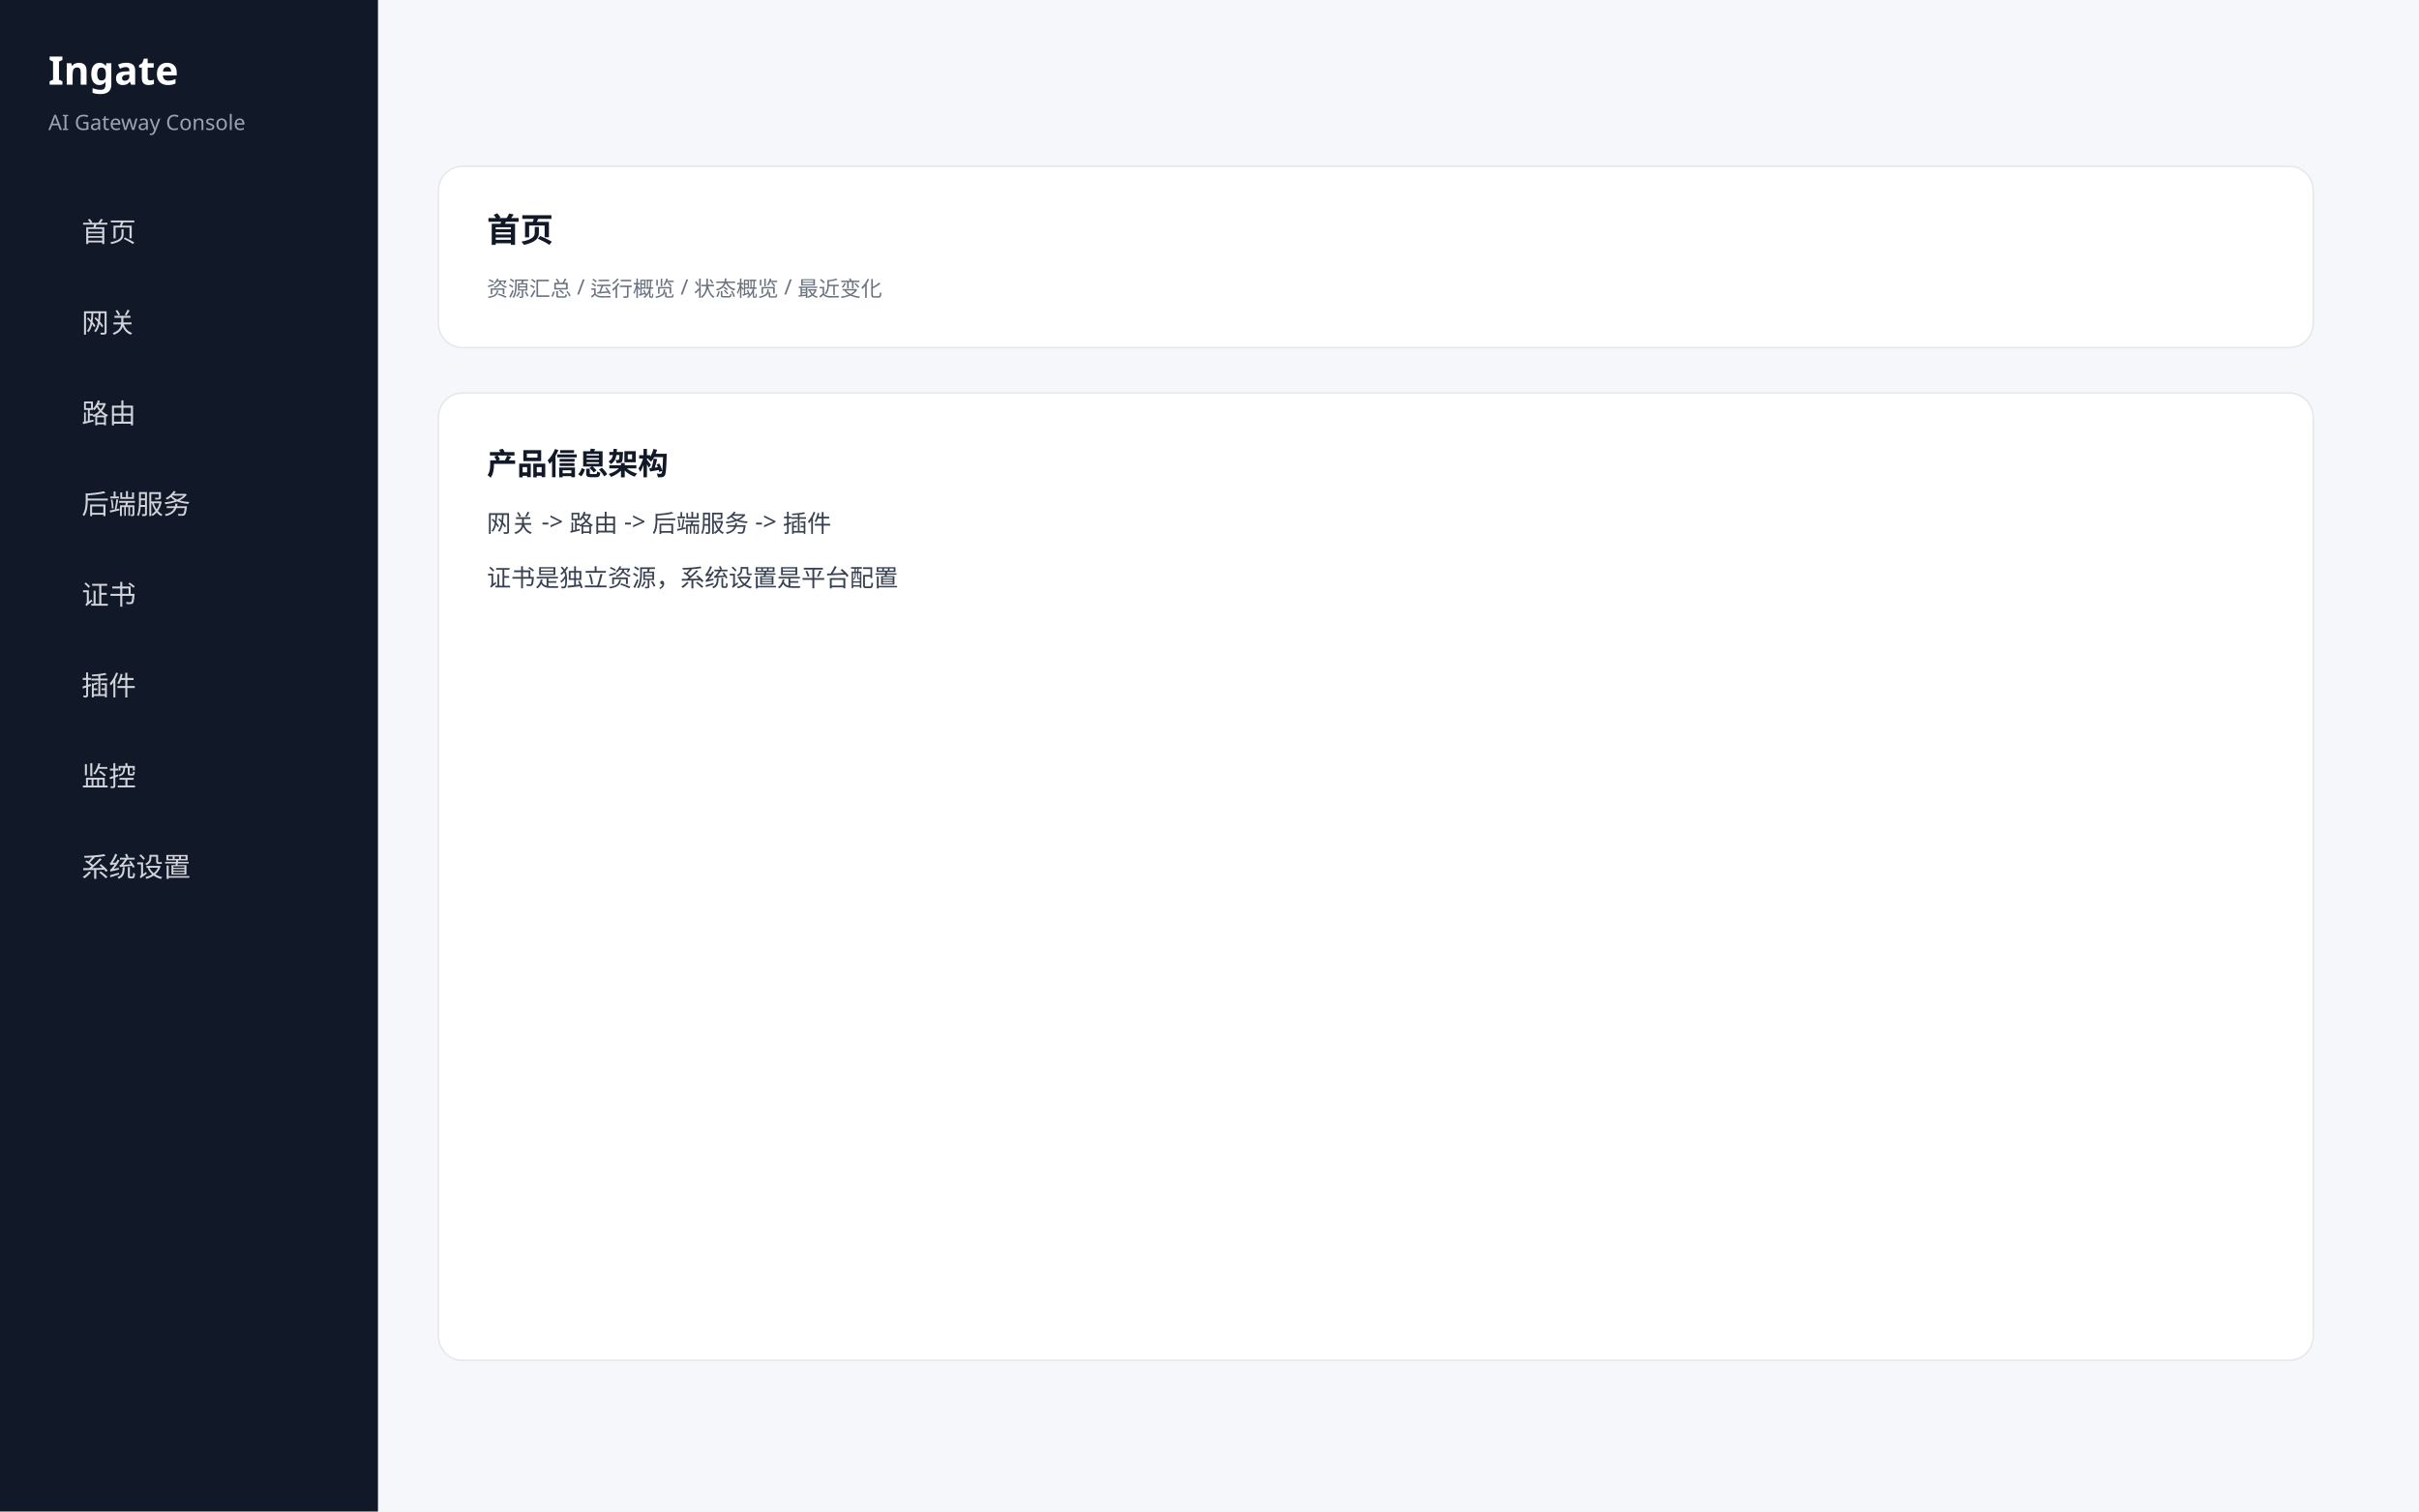
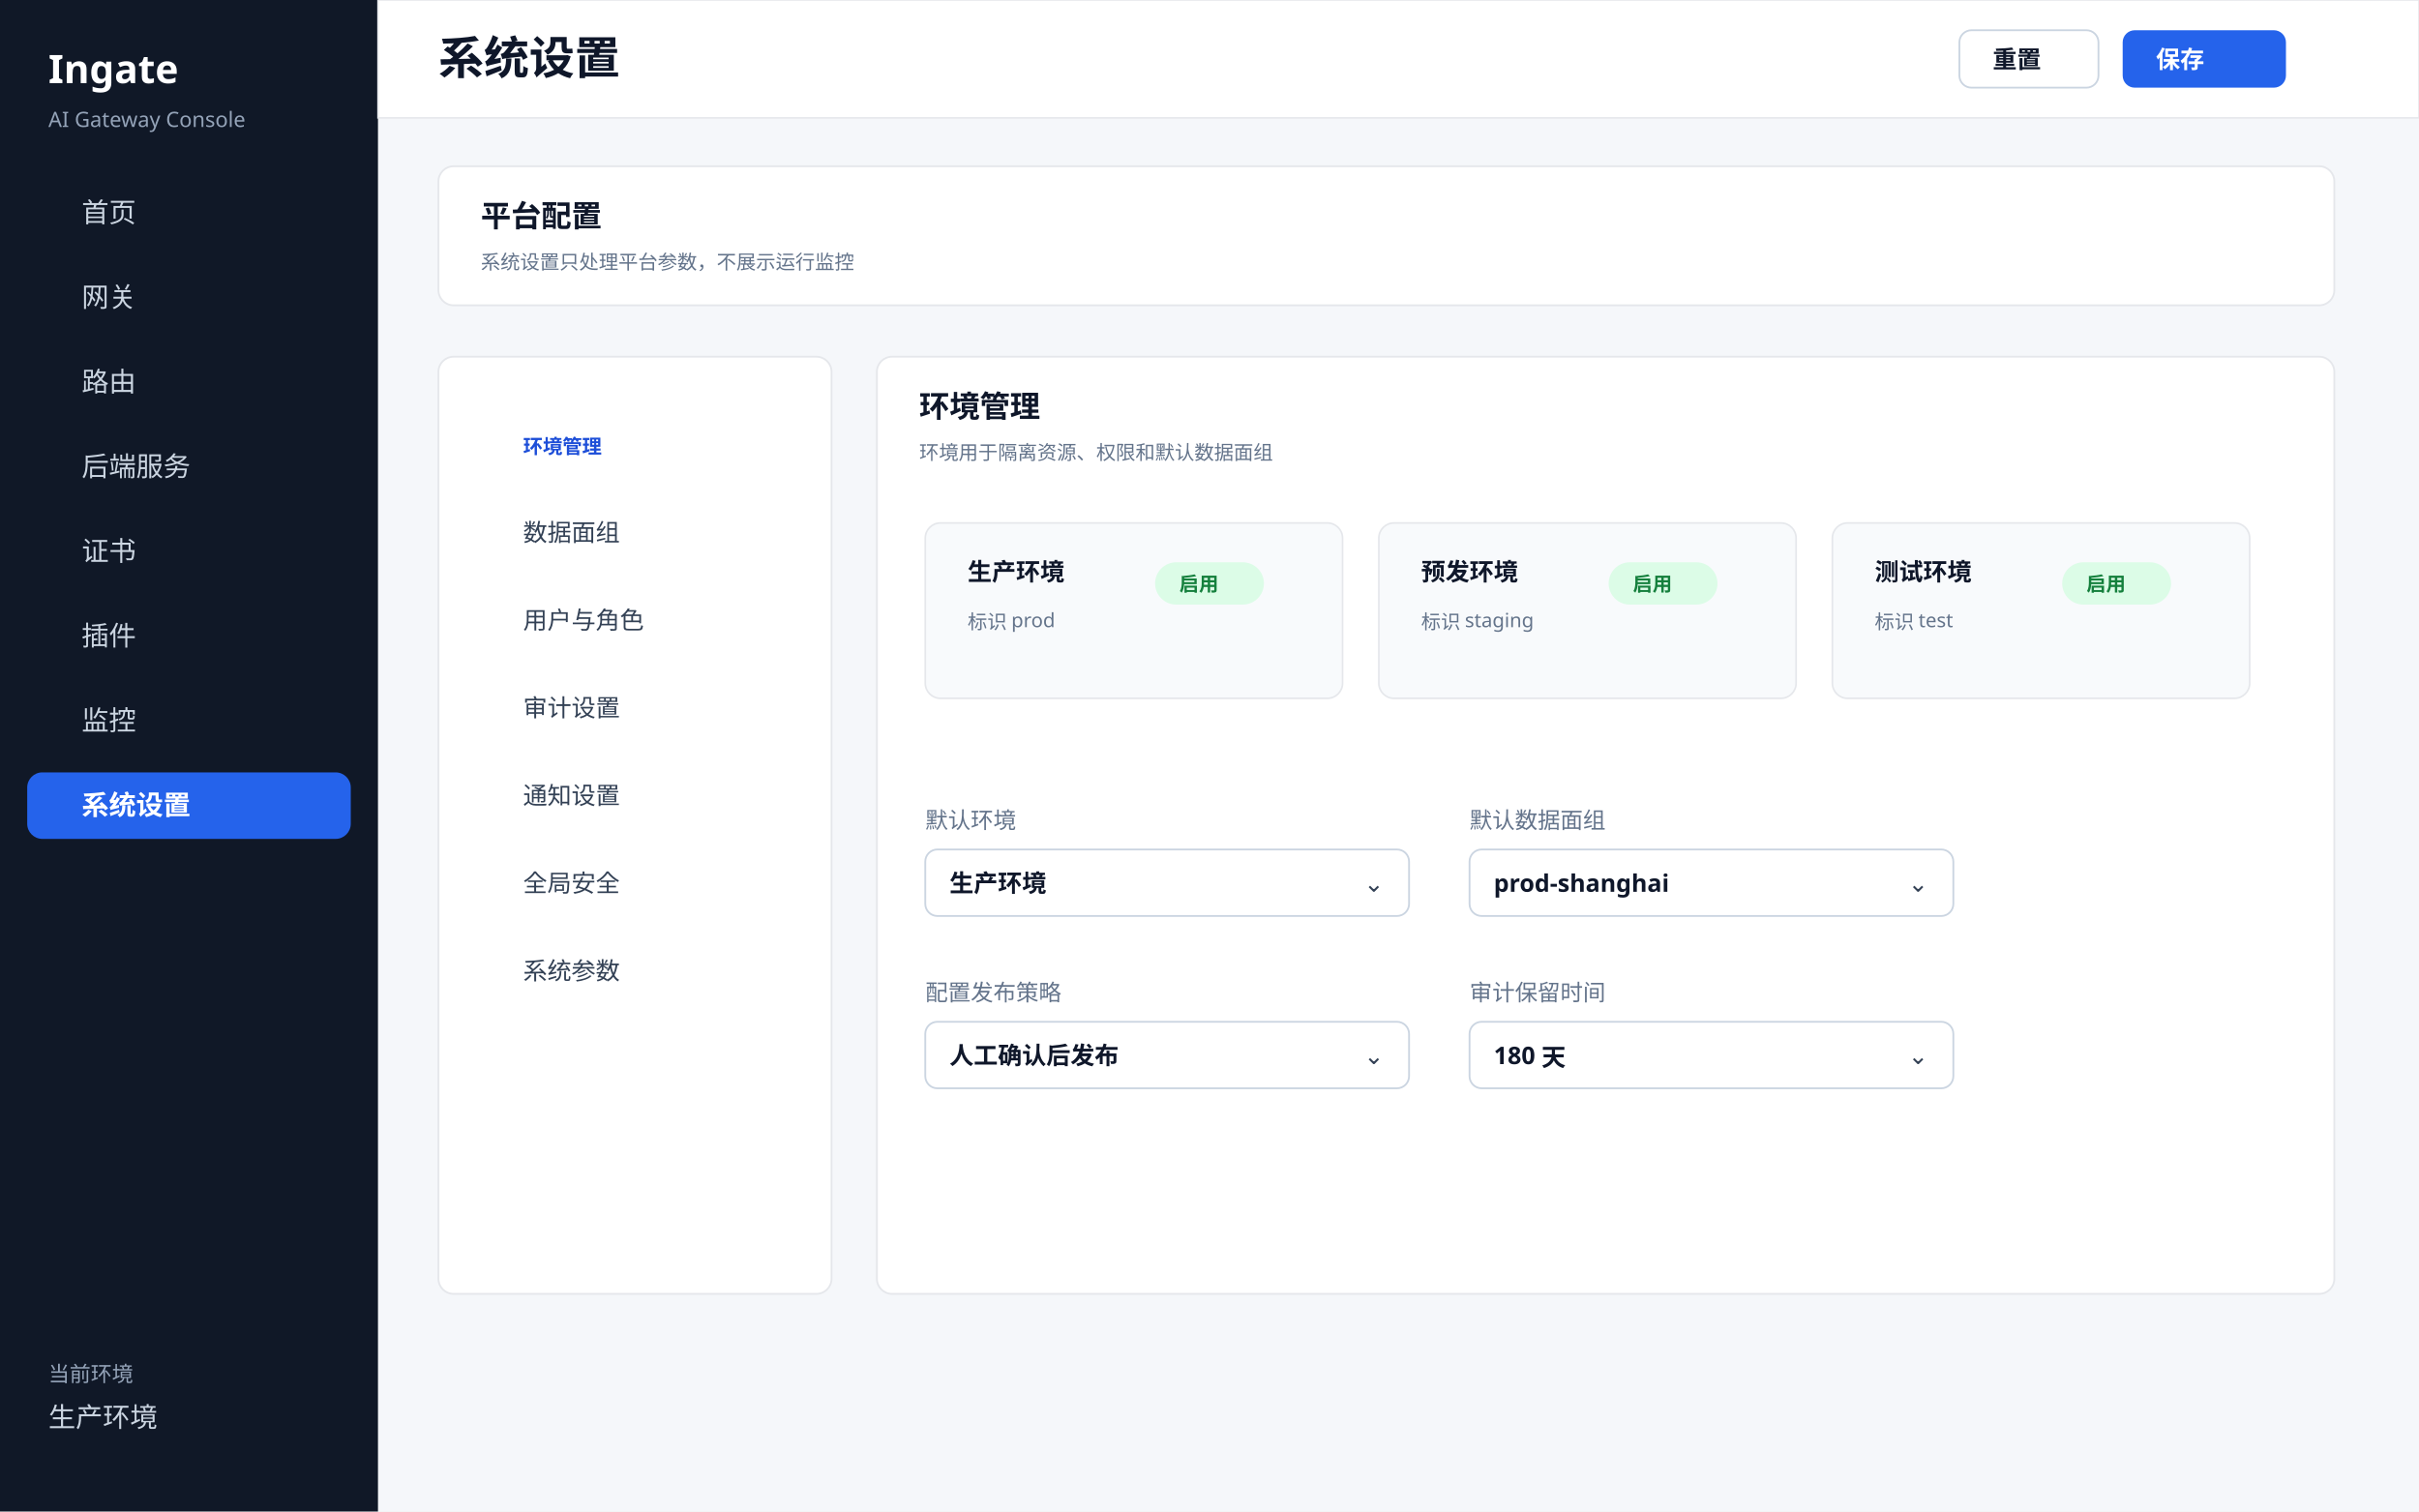
- <svg xmlns="http://www.w3.org/2000/svg" width="1600" height="1000" viewBox="0 0 1600 1000">
-   <rect width="1600" height="1000" fill="#f5f7fa" />
-   <rect x="0" y="0" width="250" height="1000" fill="#111827" />
-   <text x="32" y="56" fill="#fff" font-family="PingFang SC, sans-serif" font-size="26" font-weight="700">Ingate</text>
-   <text x="32" y="86" fill="#9ca3af" font-family="PingFang SC, sans-serif" font-size="14">AI Gateway Console</text>
-   <text x="54" y="160" fill="#d1d5db" font-family="PingFang SC, sans-serif" font-size="18" font-weight="500">首页</text>
-   <text x="54" y="220" fill="#d1d5db" font-family="PingFang SC, sans-serif" font-size="18" font-weight="500">网关</text>
-   <text x="54" y="280" fill="#d1d5db" font-family="PingFang SC, sans-serif" font-size="18" font-weight="500">路由</text>
-   <text x="54" y="340" fill="#d1d5db" font-family="PingFang SC, sans-serif" font-size="18" font-weight="500">后端服务</text>
-   <text x="54" y="400" fill="#d1d5db" font-family="PingFang SC, sans-serif" font-size="18" font-weight="500">证书</text>
-   <text x="54" y="460" fill="#d1d5db" font-family="PingFang SC, sans-serif" font-size="18" font-weight="500">插件</text>
-   <text x="54" y="520" fill="#d1d5db" font-family="PingFang SC, sans-serif" font-size="18" font-weight="500">监控</text>
-   <text x="54" y="580" fill="#d1d5db" font-family="PingFang SC, sans-serif" font-size="18" font-weight="500">系统设置</text>
-   <rect x="290" y="110" width="1240" height="120" rx="16" fill="#fff" stroke="#e5e7eb" />
-   <text x="322" y="160" fill="#111827" font-family="PingFang SC, sans-serif" font-size="22" font-weight="700">首页</text>
-   <text x="322" y="196" fill="#6b7280" font-family="PingFang SC, sans-serif" font-size="14">资源汇总 / 运行概览 / 状态概览 / 最近变化</text>
-   <rect x="290" y="260" width="1240" height="640" rx="16" fill="#fff" stroke="#e5e7eb" />
-   <text x="322" y="314" fill="#111827" font-family="PingFang SC, sans-serif" font-size="20" font-weight="700">产品信息架构</text>
-   <text x="322" y="352" fill="#374151" font-family="PingFang SC, sans-serif" font-size="16">网关 -&gt; 路由 -&gt; 后端服务 -&gt; 插件</text>
-   <text x="322" y="388" fill="#374151" font-family="PingFang SC, sans-serif" font-size="16">证书是独立资源，系统设置是平台配置</text>
+ <svg xmlns="http://www.w3.org/2000/svg" width="1600" height="1000" viewBox="0 0 1600 1000" fill="none">
+   <defs>
+     <style>
+       .page{fill:#f5f7fa}.sidebar{fill:#101827}.sidebar-active{fill:#2563eb}.topbar{fill:#fff;stroke:#e5e7eb}
+       .card{fill:#fff;stroke:#e5e7eb;stroke-width:1.2}.panel{fill:#f8fafc;stroke:#e5e7eb;stroke-width:1.1}.input{fill:#fff;stroke:#cbd5e1;stroke-width:1.2}
+       .ghost{fill:#fff;stroke:#cbd5e1;stroke-width:1.2}.button{fill:#2563eb}.table-head{fill:#f8fafc}.line{stroke:#e5e7eb}.strong-line{stroke:#93c5fd;stroke-width:2.4}
+       .brand{font:800 26px "PingFang SC","Hiragino Sans GB","Microsoft YaHei",sans-serif;fill:#fff}
+       .title{font:700 30px "PingFang SC","Hiragino Sans GB","Microsoft YaHei",sans-serif;fill:#0f172a}
+       .section{font:700 20px "PingFang SC","Hiragino Sans GB","Microsoft YaHei",sans-serif;fill:#0f172a}
+       .label{font:500 15px "PingFang SC","Hiragino Sans GB","Microsoft YaHei",sans-serif;fill:#64748b}
+       .body{font:400 16px "PingFang SC","Hiragino Sans GB","Microsoft YaHei",sans-serif;fill:#334155}
+       .body-strong{font:600 16px "PingFang SC","Hiragino Sans GB","Microsoft YaHei",sans-serif;fill:#0f172a}
+       .small{font:400 13px "PingFang SC","Hiragino Sans GB","Microsoft YaHei",sans-serif;fill:#64748b}
+       .metric{font:800 30px "PingFang SC","Hiragino Sans GB","Microsoft YaHei",sans-serif;fill:#0f172a}
+       .sidebar-text{font:500 18px "PingFang SC","Hiragino Sans GB","Microsoft YaHei",sans-serif;fill:#cbd5e1}
+       .sidebar-active-text{font:700 18px "PingFang SC","Hiragino Sans GB","Microsoft YaHei",sans-serif;fill:#fff}
+       .sidebar-muted{font:400 14px "PingFang SC","Hiragino Sans GB","Microsoft YaHei",sans-serif;fill:#94a3b8}
+       .button-text{font:700 16px "PingFang SC","Hiragino Sans GB","Microsoft YaHei",sans-serif;fill:#fff}
+       .placeholder{font:400 15px "PingFang SC","Hiragino Sans GB","Microsoft YaHei",sans-serif;fill:#94a3b8}
+       .required{fill:#ef4444}.help{fill:#2563eb}
+       .chip-blue{fill:#dbeafe}.chip-green{fill:#dcfce7}.chip-orange{fill:#ffedd5}.chip-purple{fill:#ede9fe}.chip-gray{fill:#f1f5f9}.chip-red{fill:#fee2e2}
+       .chip-text-blue{font:700 13px "PingFang SC","Hiragino Sans GB","Microsoft YaHei",sans-serif;fill:#1d4ed8}
+       .chip-text-green{font:700 13px "PingFang SC","Hiragino Sans GB","Microsoft YaHei",sans-serif;fill:#15803d}
+       .chip-text-orange{font:700 13px "PingFang SC","Hiragino Sans GB","Microsoft YaHei",sans-serif;fill:#c2410c}
+       .chip-text-purple{font:700 13px "PingFang SC","Hiragino Sans GB","Microsoft YaHei",sans-serif;fill:#6d28d9}
+       .chip-text-gray{font:700 13px "PingFang SC","Hiragino Sans GB","Microsoft YaHei",sans-serif;fill:#475569}
+       .chip-text-red{font:700 13px "PingFang SC","Hiragino Sans GB","Microsoft YaHei",sans-serif;fill:#b91c1c}
+     </style>
+   </defs>
+   <rect x="0" y="0" width="1600" height="1000" rx="0" class="page" />
+   <rect x="0" y="0" width="250" height="1000" rx="0" class="sidebar" />
+   <text x="32" y="55" class="brand">Ingate</text>
+   <text x="32" y="84" class="sidebar-muted">AI Gateway Console</text>
+   <text x="54" y="147" class="sidebar-text">首页</text>
+   <text x="54" y="203" class="sidebar-text">网关</text>
+   <text x="54" y="259" class="sidebar-text">路由</text>
+   <text x="54" y="315" class="sidebar-text">后端服务</text>
+   <text x="54" y="371" class="sidebar-text">证书</text>
+   <text x="54" y="427" class="sidebar-text">插件</text>
+   <text x="54" y="483" class="sidebar-text">监控</text>
+   <rect x="18" y="511" width="214" height="44" rx="10" class="sidebar-active" />
+   <text x="54" y="539" class="sidebar-active-text">系统设置</text>
+   <text x="32" y="914" class="sidebar-muted">当前环境</text>
+   <text x="32" y="944" class="sidebar-text">生产环境</text>
+   <rect x="250" y="0" width="1350" height="78" rx="0" class="topbar" />
+   <text x="290" y="49" class="title">系统设置</text>
+   <rect x="1296" y="20" width="92" height="38" rx="8" class="ghost" />
+   <text x="1318" y="45" class="body-strong">重置</text>
+   <rect x="1404" y="20" width="108" height="38" rx="8" class="button" />
+   <text x="1426" y="45" class="button-text">保存</text>
+   <rect x="290" y="110" width="1254" height="92" rx="10" class="card" />
+   <text x="318" y="150" class="section">平台配置</text>
+   <text x="318" y="178" class="small">系统设置只处理平台参数，不展示运行监控</text>
+   <rect x="290" y="236" width="260" height="620" rx="10" class="card" />
+   <text x="346" y="300" class="chip-text-blue">环境管理</text>
+   <text x="346" y="358" class="body">数据面组</text>
+   <text x="346" y="416" class="body">用户与角色</text>
+   <text x="346" y="474" class="body">审计设置</text>
+   <text x="346" y="532" class="body">通知设置</text>
+   <text x="346" y="590" class="body">全局安全</text>
+   <text x="346" y="648" class="body">系统参数</text>
+   <rect x="580" y="236" width="964" height="620" rx="10" class="card" />
+   <text x="608" y="276" class="section">环境管理</text>
+   <text x="608" y="304" class="small">环境用于隔离资源、权限和默认数据面组</text>
+   <rect x="612" y="346" width="276" height="116" rx="10" class="panel" />
+   <text x="640" y="384" class="body-strong">生产环境</text>
+   <text x="640" y="416" class="small">标识 prod</text>
+   <rect x="764" y="372" width="72" height="28" rx="14" class="chip-green" />
+   <text x="780" y="391" class="chip-text-green">启用</text>
+   <rect x="912" y="346" width="276" height="116" rx="10" class="panel" />
+   <text x="940" y="384" class="body-strong">预发环境</text>
+   <text x="940" y="416" class="small">标识 staging</text>
+   <rect x="1064" y="372" width="72" height="28" rx="14" class="chip-green" />
+   <text x="1080" y="391" class="chip-text-green">启用</text>
+   <rect x="1212" y="346" width="276" height="116" rx="10" class="panel" />
+   <text x="1240" y="384" class="body-strong">测试环境</text>
+   <text x="1240" y="416" class="small">标识 test</text>
+   <rect x="1364" y="372" width="72" height="28" rx="14" class="chip-green" />
+   <text x="1380" y="391" class="chip-text-green">启用</text>
+   <text x="612" y="548" class="label">默认环境</text>
+   <rect x="612" y="562" width="320" height="44" rx="8" class="input" />
+   <text x="628" y="590" class="body-strong">生产环境</text>
+   <text x="902" y="590" class="body">⌄</text>
+   <text x="972" y="548" class="label">默认数据面组</text>
+   <rect x="972" y="562" width="320" height="44" rx="8" class="input" />
+   <text x="988" y="590" class="body-strong">prod-shanghai</text>
+   <text x="1262" y="590" class="body">⌄</text>
+   <text x="612" y="662" class="label">配置发布策略</text>
+   <rect x="612" y="676" width="320" height="44" rx="8" class="input" />
+   <text x="628" y="704" class="body-strong">人工确认后发布</text>
+   <text x="902" y="704" class="body">⌄</text>
+   <text x="972" y="662" class="label">审计保留时间</text>
+   <rect x="972" y="676" width="320" height="44" rx="8" class="input" />
+   <text x="988" y="704" class="body-strong">180 天</text>
+   <text x="1262" y="704" class="body">⌄</text>
</svg>
